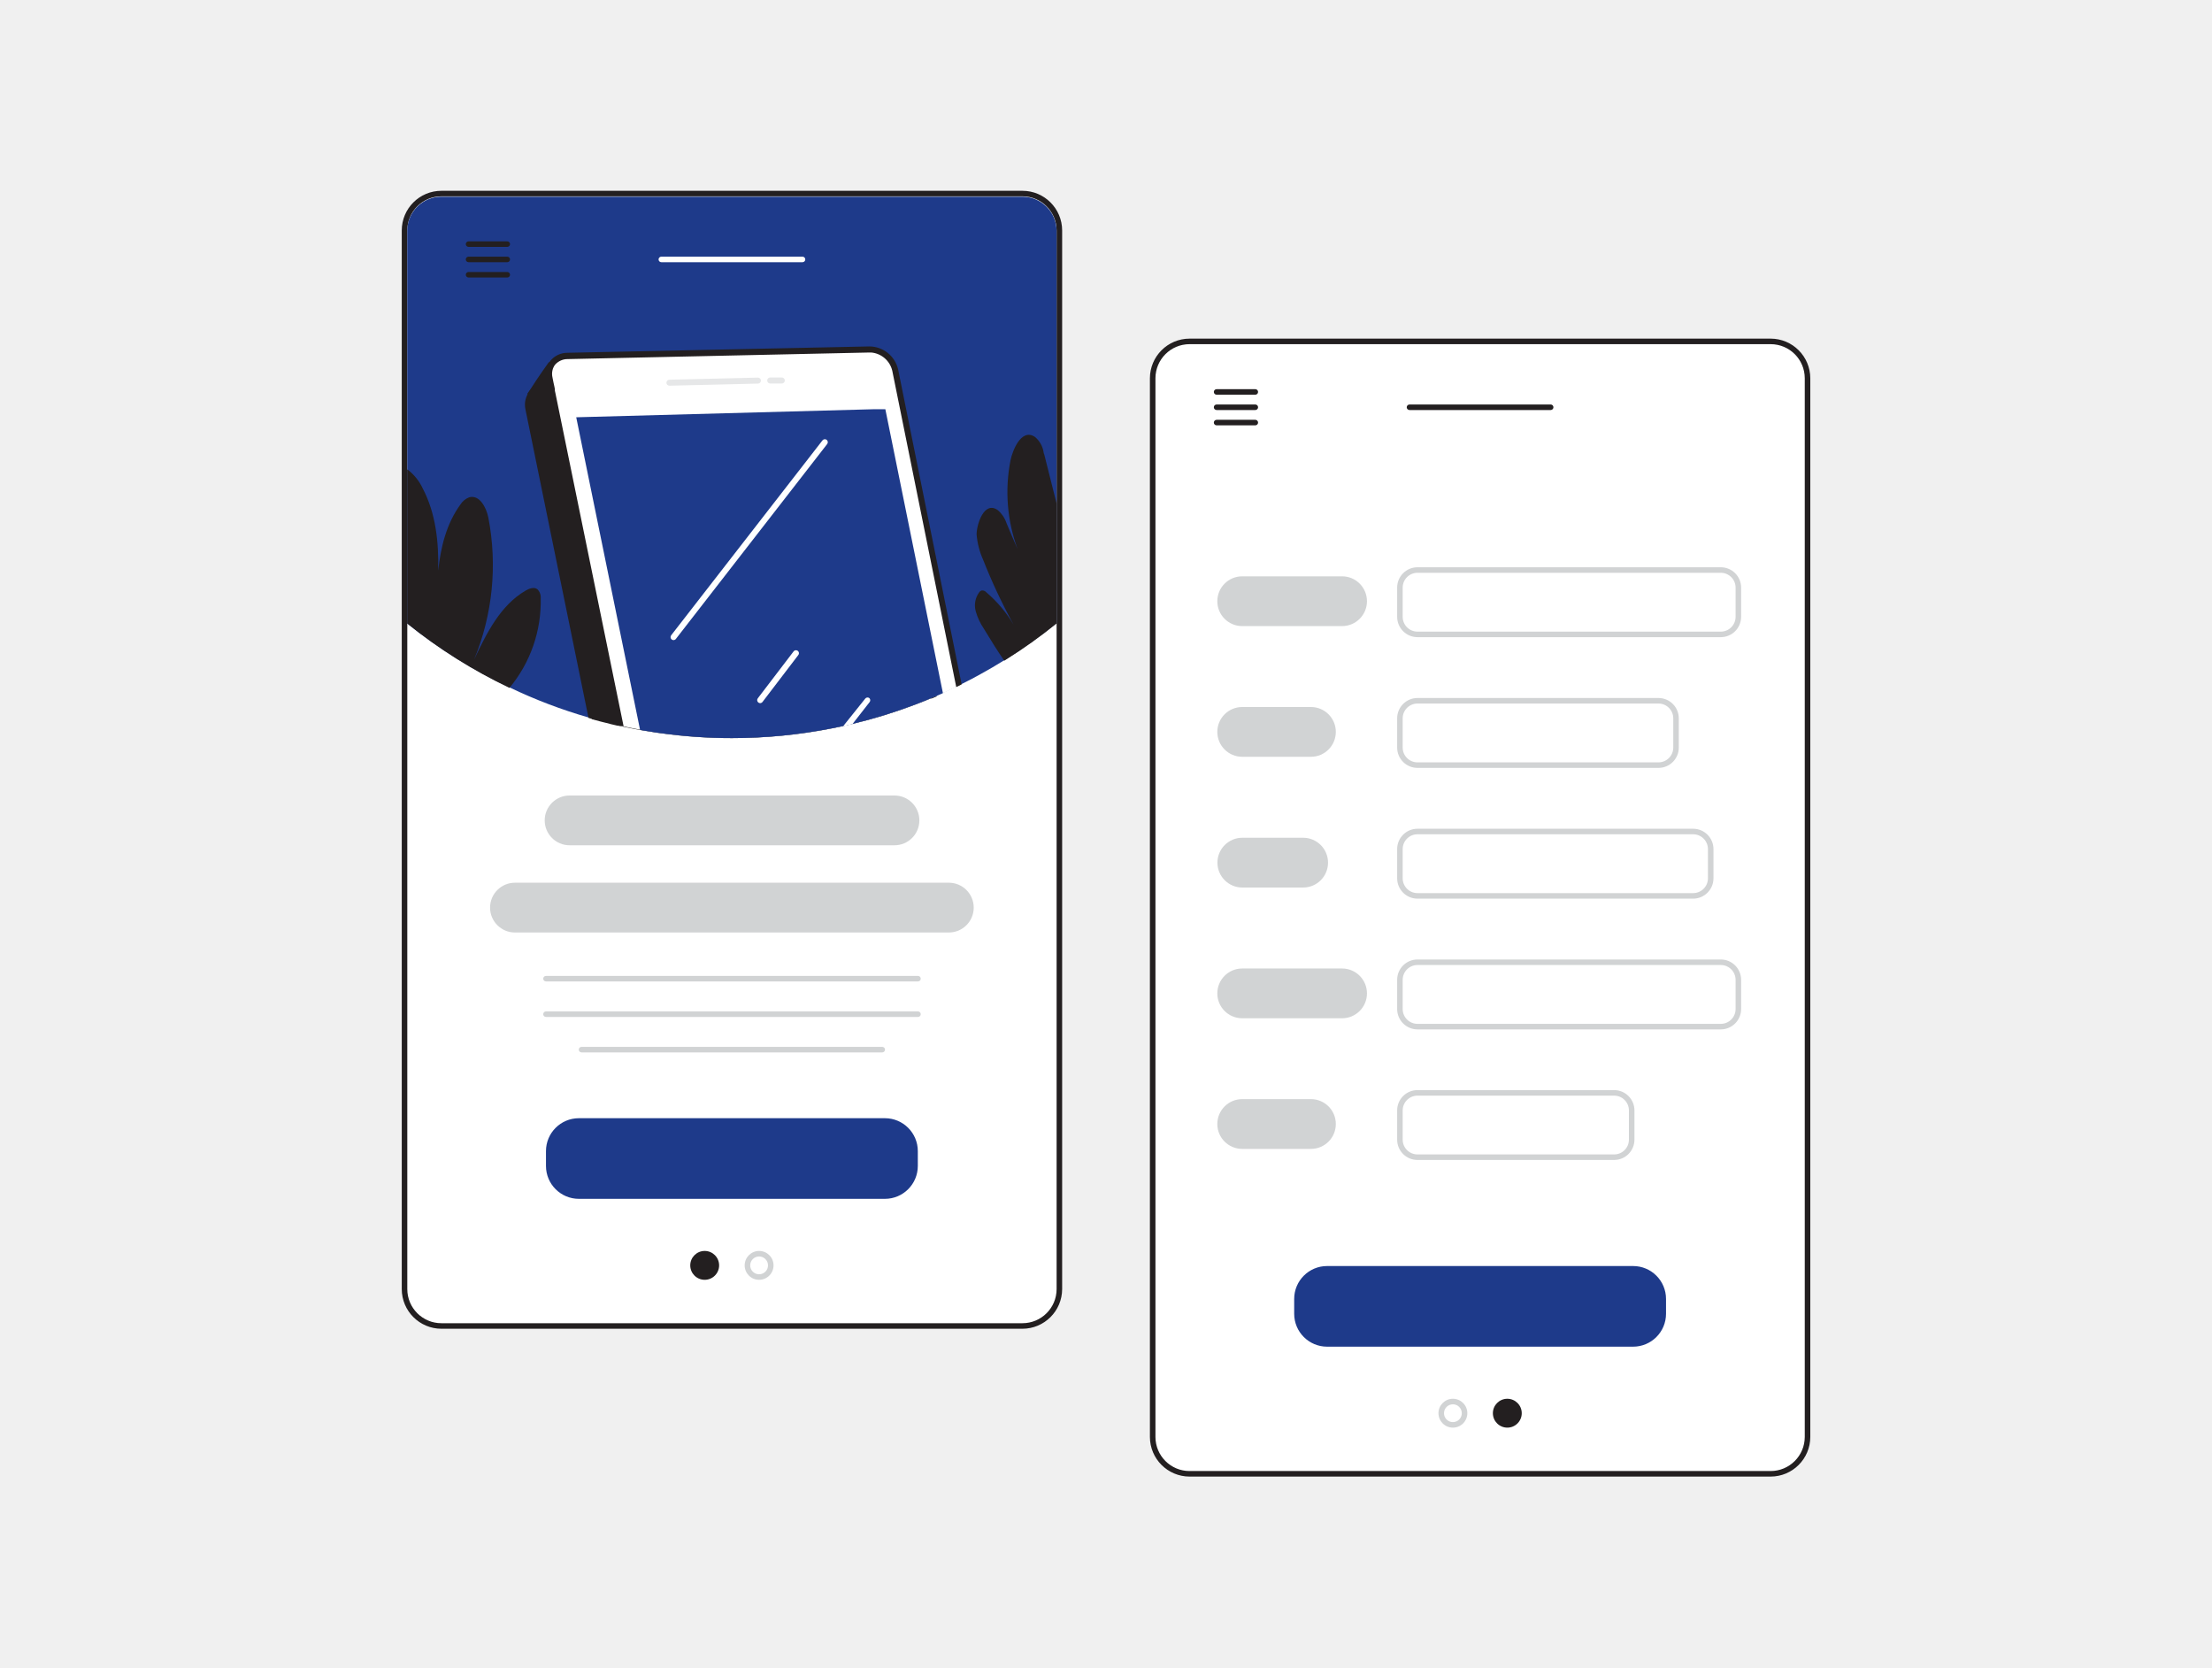
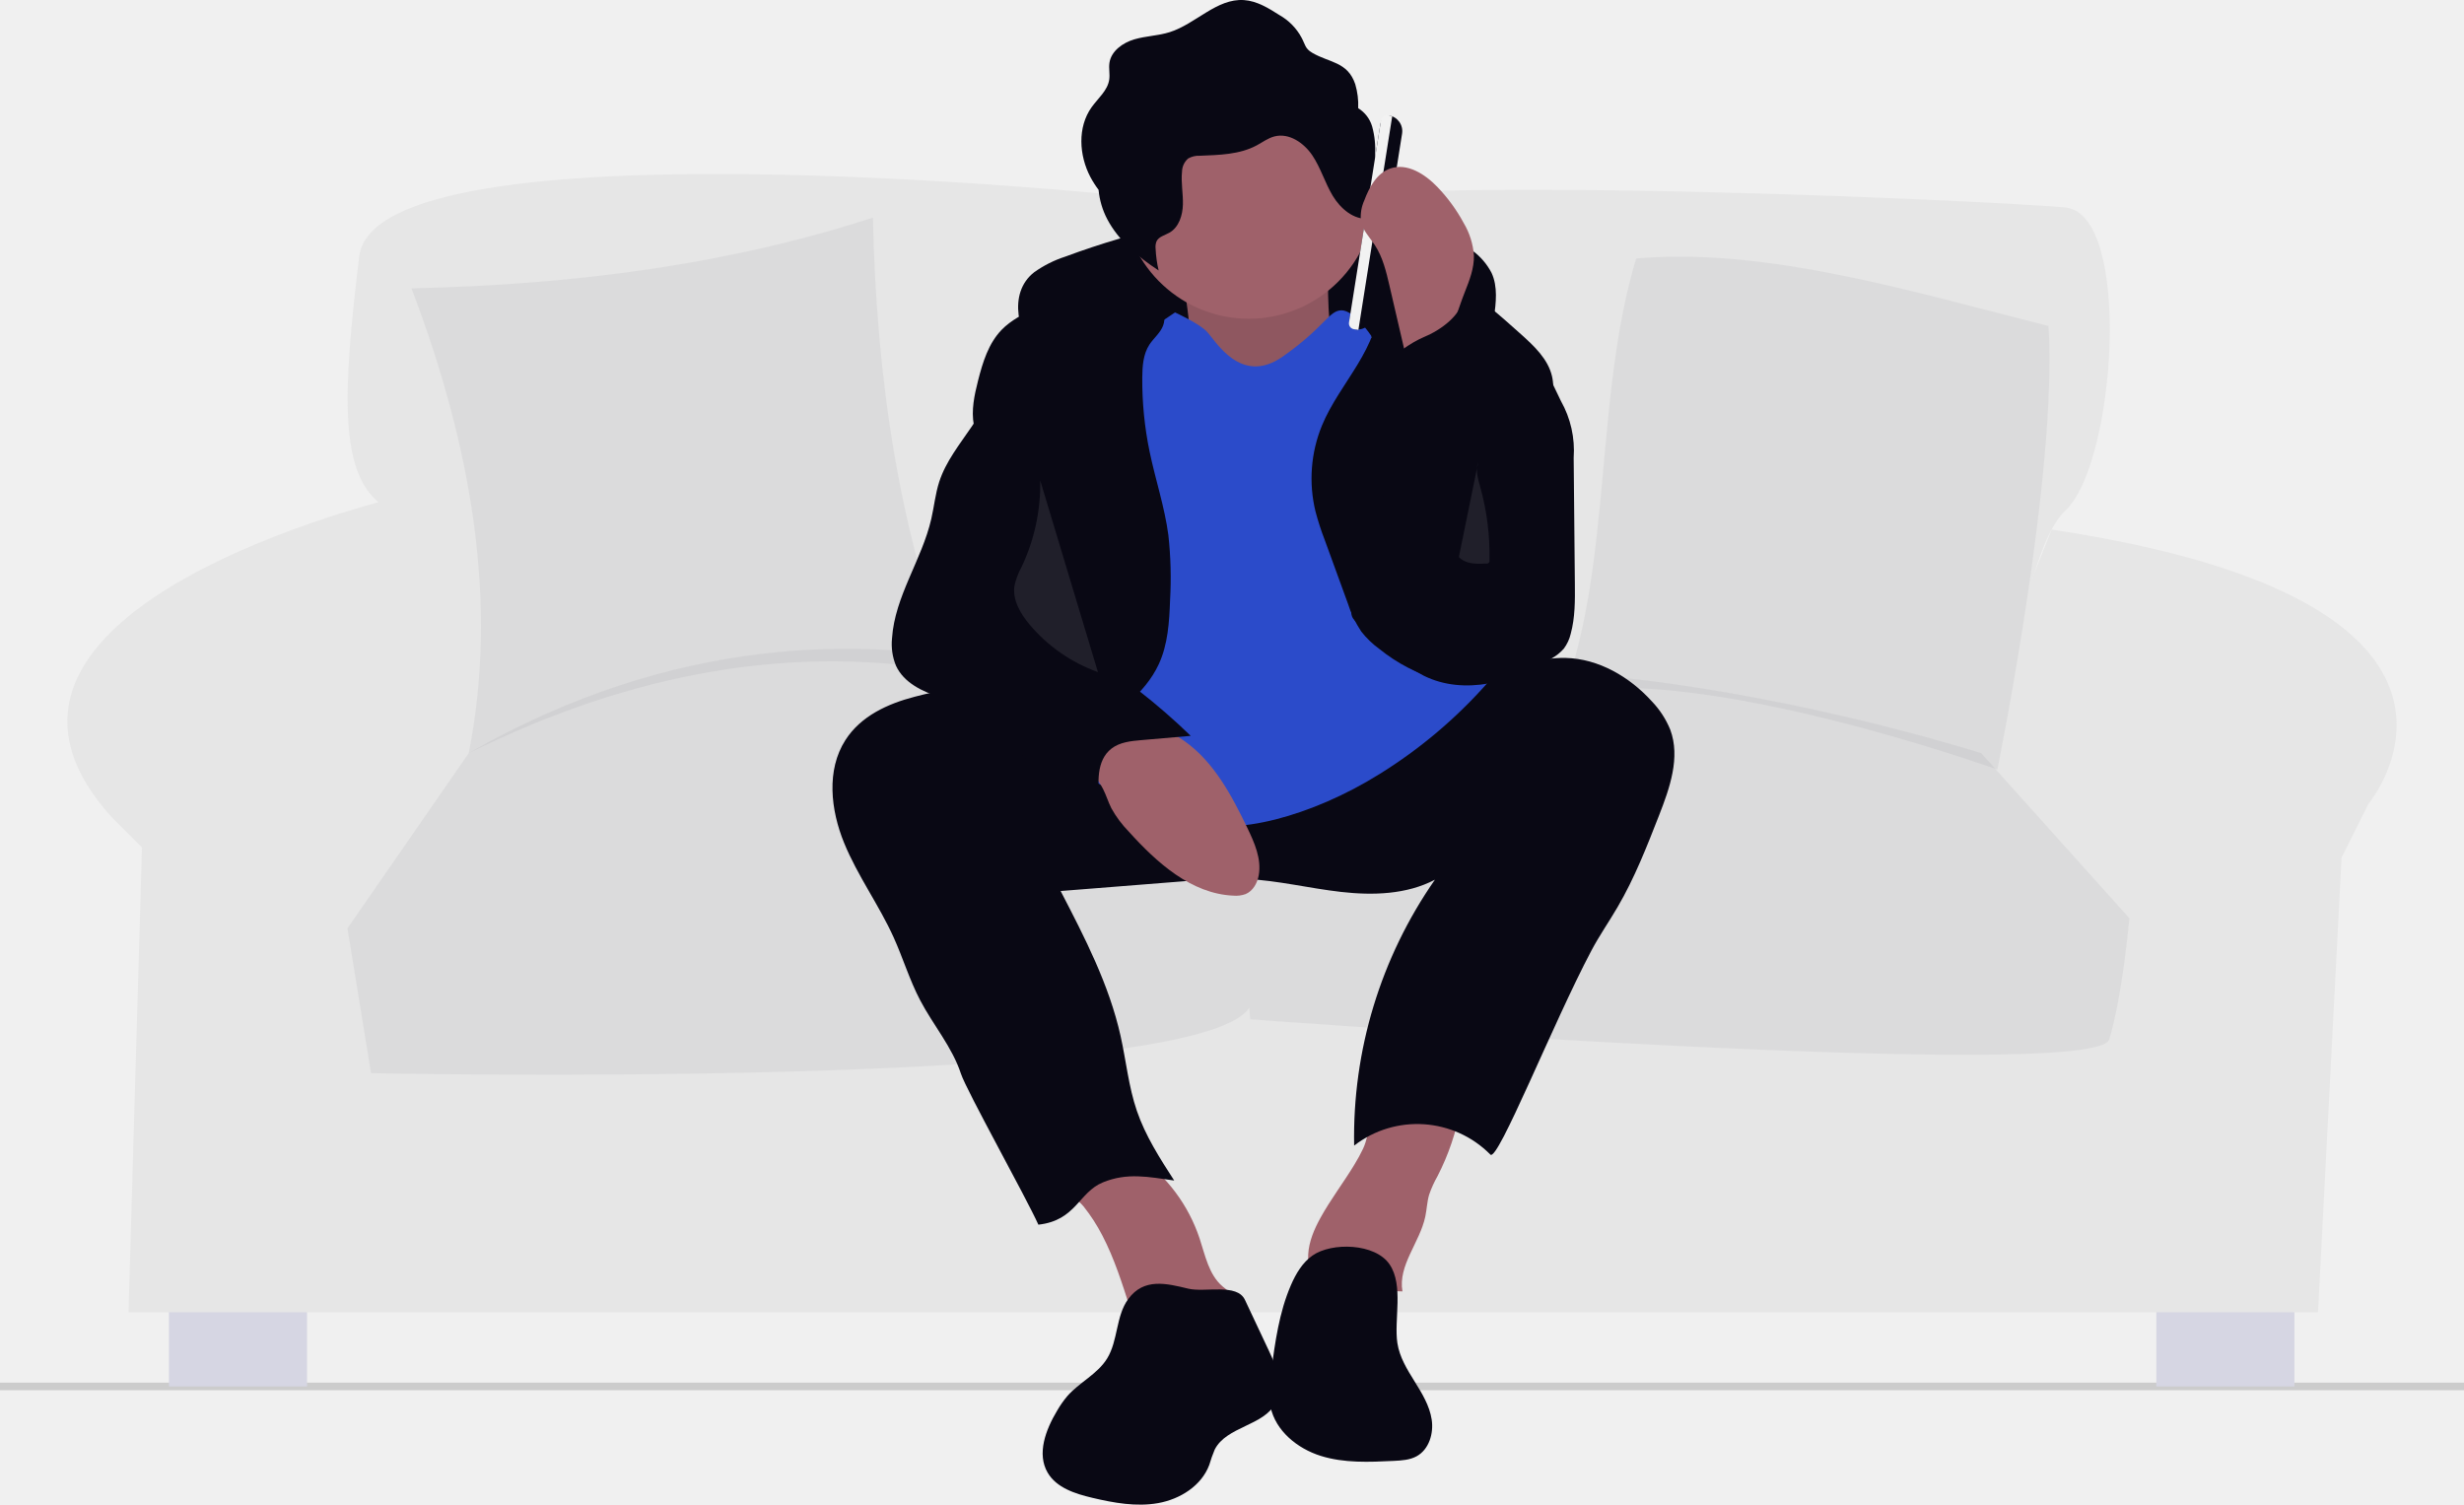
- <svg xmlns="http://www.w3.org/2000/svg" viewBox="0 0 400 300" width="406" height="306" class="illustration styles_illustrationTablet__1DWOa">
-   <g id="_247_landing_page_flatline" data-name="#247_landing_page_flatline">
-     <path d="M191.07,40.93V232.35a6.18,6.18,0,0,1-6.18,6.17H79.82a6.17,6.17,0,0,1-6.17-6.17V40.93a6.17,6.17,0,0,1,6.17-6.17H184.89A6.18,6.18,0,0,1,191.07,40.93Z" fill="#fff" />
-     <path d="M184.89,34.76a6.18,6.18,0,0,1,6.18,6.17V232.35a6.18,6.18,0,0,1-6.18,6.17H79.82a6.17,6.17,0,0,1-6.17-6.17V40.93a6.17,6.17,0,0,1,6.17-6.17H184.89m0-1H79.82a7.17,7.17,0,0,0-7.17,7.17V232.35a7.18,7.18,0,0,0,7.17,7.17H184.89a7.19,7.19,0,0,0,7.18-7.17V40.93a7.18,7.18,0,0,0-7.18-7.17Z" fill="#231f20" />
-     <path d="M191.06,40.92v71a92.07,92.07,0,0,1-9.21,6.57l-.26.16c-1.38.86-2.79,1.69-4.22,2.47-1.13.64-2.28,1.24-3.44,1.81l-.05,0-.45.23h0l-.48.23c-.76.37-1.52.72-2.29,1.07l-.12,0-.33.15-.44.19-.15.07-.17.07-.11.05-.2.08-.2.08c-.09,0-.19.08-.28.12l-.22.09c-.4.18-.79.34-1.19.5l-.94.37-.44.17-.44.17a92.34,92.34,0,0,1-11.26,3.46l-1.68.38-.5.11c-.49.11-1,.21-1.48.3a93.36,93.36,0,0,1-18.13,1.77,92.91,92.91,0,0,1-12.89-.89c-.6-.08-1.2-.16-1.79-.27l-.83-.13-.5-.08-.51-.09h-.08l-1-.19-.56-.11a5.41,5.41,0,0,1-.58-.12l-.83-.17-.49-.11-.08,0c-.15,0-.3-.06-.44-.09l-.15,0a2.22,2.22,0,0,1-.37-.09c-.54-.12-1.08-.25-1.61-.4l-.58-.14-.59-.15-.87-.24-.59-.16-.59-.16a91.56,91.56,0,0,1-14.28-5.43A93,93,0,0,1,73.64,112v-71a6.17,6.17,0,0,1,6.17-6.17H184.88A6.18,6.18,0,0,1,191.06,40.92Z" fill="#1e3a8a" />
-     <path d="M91.73,43.9h-7a.5.5,0,0,1-.5-.5.51.51,0,0,1,.5-.5h7a.5.5,0,0,1,.5.5A.5.5,0,0,1,91.73,43.9Z" fill="#231f20" />
-     <path d="M91.73,46.67h-7a.5.5,0,0,1,0-1h7a.5.5,0,0,1,0,1Z" fill="#231f20" />
-     <path d="M91.73,49.44h-7a.5.5,0,0,1,0-1h7a.5.5,0,1,1,0,1Z" fill="#231f20" />
-     <path d="M161.73,152.1H103a4.5,4.5,0,1,1,0-9h58.75a4.5,4.5,0,0,1,0,9Z" fill="#d1d3d4" />
-     <path d="M171.58,167.87H93.12a4.5,4.5,0,0,1,0-9h78.46a4.5,4.5,0,1,1,0,9Z" fill="#d1d3d4" />
-     <path d="M166,176.72H98.73a.5.5,0,0,1-.5-.5.5.5,0,0,1,.5-.5H166a.5.5,0,0,1,.5.5A.5.5,0,0,1,166,176.72Z" fill="#d1d3d4" />
-     <path d="M166,183.14H98.73a.5.5,0,0,1-.5-.5.5.5,0,0,1,.5-.5H166a.5.5,0,0,1,.5.5A.5.5,0,0,1,166,183.14Z" fill="#d1d3d4" />
-     <path d="M159.54,189.55H105.16a.5.5,0,0,1-.5-.5.5.5,0,0,1,.5-.5h54.38a.5.5,0,0,1,.5.5A.5.5,0,0,1,159.54,189.55Z" fill="#d1d3d4" />
-     <rect x="98.73" y="201.45" width="67.24" height="14.58" rx="5.95" fill="#1e3a8a" />
-     <circle cx="127.43" cy="228.06" r="2.11" fill="#231f20" />
-     <path d="M127.43,230.67a2.61,2.61,0,1,1,2.61-2.61A2.61,2.61,0,0,1,127.43,230.67Zm0-4.22a1.61,1.61,0,1,0,1.61,1.61A1.61,1.61,0,0,0,127.43,226.45Z" fill="#231f20" />
-     <path d="M137.27,230.67a2.61,2.61,0,1,1,2.61-2.61A2.61,2.61,0,0,1,137.27,230.67Zm0-4.22a1.61,1.61,0,1,0,1.61,1.61A1.61,1.61,0,0,0,137.27,226.45Z" fill="#d1d3d4" />
-     <path d="M145.12,46.67H119.59a.5.5,0,0,1,0-1h25.53a.5.5,0,0,1,0,1Z" fill="#fff" />
-     <path d="M95.86,70.74s1.44-2.33,3.73-5.52c0,0,6.33,5.35,6.29,5.07S95.86,70.74,95.86,70.74Z" fill="#231f20" />
-     <path d="M106,69.77c-.08,0-.23-.16-.43-.29s-.41-.33-.68-.53l-.63-.53c-1.1-.9-2.55-2.08-3.93-3.26l-.4-.33,0,0a.5.5,0,0,0-.41-.11.25.25,0,0,0-.16,0,.54.54,0,0,0-.21.16c-1.68,2.35-2.92,4.25-3.44,5.08l0,0a0,0,0,0,1,0,0,1.64,1.64,0,0,0-.17.26s-.07.1-.12.16a1.17,1.17,0,0,0,0,.11.62.62,0,0,0,.07.44.57.57,0,0,0,.42.26h.08l.3,0L99.49,71l.54,0a5,5,0,0,1,.54,0c2.57-.16,4.67-.26,5.11-.2a.41.41,0,0,0,.46,0,.53.53,0,0,0,.27-.56C106.39,70,106.37,69.87,106,69.77Zm-6.22.14-.55,0-2.09.16h-.28c.14-.21.29-.46.48-.73s.31-.47.49-.74l.89-1.32.52-.74c.14-.19.28-.38.41-.58l.2.15,2.73,2.31.63.5.65.54.24.19c-.87,0-2.09.08-3.79.19Z" fill="#231f20" />
-     <path d="M168.91,125.28c-.09,0-.19.08-.28.12l-.22.09c-.4.18-.79.34-1.19.5l-.94.37-.44.17-.44.17a92.34,92.34,0,0,1-11.26,3.46l-1.68.38-.5.11c-.49.11-1,.21-1.48.3a93.36,93.36,0,0,1-18.13,1.77,92.91,92.91,0,0,1-12.89-.89c-.6-.08-1.2-.16-1.79-.27l-.83-.13-.5-.08-.51-.09h-.08l-1-.19-.56-.11a5.41,5.41,0,0,1-.58-.12l-.83-.17-.49-.11-.08,0c-.15,0-.3-.06-.44-.09l-.15,0a2.22,2.22,0,0,1-.37-.09c-.54-.12-1.08-.25-1.61-.4l-.58-.14-.59-.15-.87-.24-.59-.16L95.53,73.09a3.54,3.54,0,0,1,.11-1.87,5,5,0,0,1,.21-.48h0a.21.21,0,0,1,0-.06L96,70.5h0a3.17,3.17,0,0,1,1.37-1.1,3.68,3.68,0,0,1,1.47-.32h1.34l3.06-.08h1.68l15.64-.34h0l17-.35h0l1.2,0,3.12-.06h0l11.54-.25a4.82,4.82,0,0,1,4.62,3.74l.33,1.59Z" fill="#231f20" />
-     <path d="M158.94,73.23l-.35-1.68a5.35,5.35,0,0,0-5.17-4.16l-11.66.24-2.89.08h0l-1.42,0h0l-16.68.34h0l-16.44.34-.82,0h0l-.84,0-2.55,0H98.82a4.35,4.35,0,0,0-1,.11A3.85,3.85,0,0,0,97,69a3.65,3.65,0,0,0-1.29,1l0,0a0,0,0,0,1,0,0,1.64,1.64,0,0,0-.17.26s-.07.1-.12.16a1.17,1.17,0,0,0,0,.11A3.91,3.91,0,0,0,95,73.2l11.42,55.87.59.16.59.16L96.05,73a3,3,0,0,1,.15-1.73,2.49,2.49,0,0,1,.33-.57,0,0,0,0,0,0,0l0,0a2.1,2.1,0,0,1,.61-.54,3,3,0,0,1,1.67-.5h.36l.54,0h.55l3.6-.08.86,0h.85l47.85-1a1.41,1.41,0,0,1,.29,0,4.27,4.27,0,0,1,3.8,3.3l.3,1.49,10.57,52.23.22-.09c.09,0,.19-.07.28-.12l.2-.08.2-.08.11-.05Z" fill="#231f20" />
-     <path d="M173.43,123.23h0l-.48.23c-.76.37-1.52.72-2.29,1.07l-.12,0-.33.15-.44.19-.15.07-.17.07-.11.05-.2.08-.2.08c-.09,0-.19.08-.28.12l-.22.09c-.4.18-.79.34-1.19.5l-.94.37-.44.17-.44.17a92.34,92.34,0,0,1-11.26,3.46l-1.68.38-.5.11c-.49.11-1,.21-1.48.3a93.36,93.36,0,0,1-18.13,1.77,92.91,92.91,0,0,1-12.89-.89c-.6-.08-1.2-.16-1.79-.27l-.83-.13-.5-.08-.51-.09h-.08l-1-.19-.56-.11a5.41,5.41,0,0,1-.58-.12l-.83-.17-.49-.11-.08,0L100,71l-.11-.54h0l-.11-.55-.07-.31-.11-.54-.11-.54-.18-.91a3,3,0,0,1-.07-1,3.5,3.5,0,0,1,.37-1.3,0,0,0,0,1,0,0,2.39,2.39,0,0,1,.31-.45,3.44,3.44,0,0,1,2.68-1.25l54.6-1.14a4.8,4.8,0,0,1,4.63,3.73Z" fill="#fff" />
-     <path d="M162.41,66.06a5.37,5.37,0,0,0-5.18-4.16l-54.6,1.15a4,4,0,0,0-3.11,1.45c-.06.08-.11.16-.16.24a3.71,3.71,0,0,0-.61,2.59,1.85,1.85,0,0,0,.06.39l.17.81.1.53.12.56.06.33.11.54h0l.12.54,12.12,59.37.15,0c.14,0,.29.07.44.09l.08,0,.49.11L100.57,71l-.11-.55-.12-.54,0-.3-.11-.54-.12-.54-.2-1a2.88,2.88,0,0,1,0-1.34,2.25,2.25,0,0,1,.19-.53,1.93,1.93,0,0,1,.29-.47,3,3,0,0,1,2.3-1L157.26,63c.09,0,.18,0,.28,0a4.3,4.3,0,0,1,3.81,3.29l11.57,57.2.48-.23h0l.45-.23.05,0Z" fill="#231f20" />
-     <path d="M170.51,124.59l-.33.15-.44.19-.15.07-.17.07-.11.05-.2.08-.2.08c-.09,0-.19.08-.28.12l-.22.09c-.4.18-.79.34-1.19.5l-.94.37-.44.17-.44.17a92.34,92.34,0,0,1-11.26,3.46l-1.68.38-.5.11c-.49.11-1,.21-1.48.3a93.36,93.36,0,0,1-18.13,1.77,92.91,92.91,0,0,1-12.89-.89c-.6-.08-1.2-.16-1.79-.27l-.83-.13-.5-.08-.51-.09h-.08L104.2,74.71l53.64-1.45h.55l.55,0,1.16,0Z" fill="#1e3a8a" />
-     <path d="M121.05,69a.54.54,0,0,1,0-1.08l16-.38a.54.54,0,0,1,.55.53.54.54,0,0,1-.53.55l-16,.38Z" fill="#e6e7e8" />
-     <path d="M139.24,68.6a.55.55,0,0,1-.51-.53.54.54,0,0,1,.53-.55l2.11,0a.54.54,0,0,1,.55.52.54.54,0,0,1-.52.56l-2.12,0Z" fill="#e6e7e8" />
-     <path d="M121.76,115a.58.58,0,0,1-.3-.11.55.55,0,0,1-.09-.76l27.36-35.24a.54.54,0,0,1,.76-.1.55.55,0,0,1,.09.76l-27.36,35.24A.54.54,0,0,1,121.76,115Z" fill="#fff" />
-     <path d="M157.26,126.2l-3.12,4-1.68.38,4-5a.53.53,0,0,1,.75-.09A.54.54,0,0,1,157.26,126.2Z" fill="#fff" />
-     <path d="M137.43,126.4a.61.61,0,0,1-.29-.11.54.54,0,0,1-.11-.76l6.45-8.45a.54.54,0,1,1,.85.66l-6.44,8.44A.54.54,0,0,1,137.43,126.4Z" fill="#fff" />
-     <path d="M92.13,123.64A93,93,0,0,1,73.64,112V84.12a9.11,9.11,0,0,1,2.78,3.41c2.39,4.55,2.93,9.71,2.82,14.91.46-4.31,1.5-8.48,4-11.93a3.26,3.26,0,0,1,1.61-1.33c1.83-.52,3.09,1.81,3.46,3.68a44.93,44.93,0,0,1-2.58,25.67c2.25-4.77,4.76-9.83,9.32-12.48.65-.38,1.51-.7,2.12-.25a2.06,2.06,0,0,1,.61,1.62A24.49,24.49,0,0,1,92.13,123.64Z" fill="#231f20" />
-     <path d="M191.06,90.29V112a92.07,92.07,0,0,1-9.21,6.57l-.26.16c-1.28-1.89-2.5-3.83-3.67-5.78a10.79,10.79,0,0,1-1.49-3.21,4,4,0,0,1,.63-3.37.82.82,0,0,1,.51-.35,1,1,0,0,1,.79.34,23.17,23.17,0,0,1,4.94,5.87,101.89,101.89,0,0,1-5.53-11.78,13.82,13.82,0,0,1-1.17-4.57c0-1.76,1.35-6.15,3.84-4.37A5.24,5.24,0,0,1,182,93.83c.65,1.56,1.3,3.13,2,4.68a29.74,29.74,0,0,1-1.27-16c.32-1.63,1.89-5.87,4.39-4.27A4.44,4.44,0,0,1,188.71,81c0,.17.09.33.14.49C189.59,84.42,190.32,87.36,191.06,90.29Z" fill="#231f20" />
-     <rect x="208.94" y="61.49" width="117.42" height="203.76" rx="6.17" fill="#fff" />
-     <path d="M320.19,61.49a6.17,6.17,0,0,1,6.17,6.17V259.08a6.18,6.18,0,0,1-6.17,6.17H215.11a6.17,6.17,0,0,1-6.17-6.17V67.66a6.17,6.17,0,0,1,6.17-6.17H320.19m0-1H215.11a7.18,7.18,0,0,0-7.17,7.17V259.08a7.18,7.18,0,0,0,7.17,7.17H320.19a7.18,7.18,0,0,0,7.17-7.17V67.66a7.18,7.18,0,0,0-7.17-7.17Z" fill="#231f20" />
-     <path d="M227,70.63h-7a.5.5,0,0,1-.5-.5.5.5,0,0,1,.5-.5h7a.5.5,0,0,1,.5.5A.5.5,0,0,1,227,70.63Z" fill="#231f20" />
-     <path d="M227,73.4h-7a.5.5,0,0,1-.5-.5.5.5,0,0,1,.5-.5h7a.5.5,0,0,1,.5.5A.5.5,0,0,1,227,73.4Z" fill="#231f20" />
-     <path d="M227,76.17h-7a.5.5,0,0,1,0-1h7a.5.5,0,0,1,0,1Z" fill="#231f20" />
-     <rect x="234.03" y="228.18" width="67.24" height="14.58" rx="5.95" fill="#1e3a8a" />
-     <path d="M242.69,112.47H224.63a4.5,4.5,0,0,1,0-9h18.06a4.5,4.5,0,0,1,0,9Z" fill="#d1d3d4" />
-     <path d="M311.17,114.47H256.33a3.68,3.68,0,0,1-3.68-3.67v-5.29a3.68,3.68,0,0,1,3.68-3.68h54.84a3.68,3.68,0,0,1,3.68,3.68v5.29A3.68,3.68,0,0,1,311.17,114.47Zm-54.84-11.64a2.68,2.68,0,0,0-2.68,2.68v5.29a2.68,2.68,0,0,0,2.68,2.67h54.84a2.68,2.68,0,0,0,2.68-2.67v-5.29a2.68,2.68,0,0,0-2.68-2.68Z" fill="#d1d3d4" />
-     <path d="M237.06,136.1H224.63a4.5,4.5,0,0,1,0-9h12.43a4.5,4.5,0,0,1,0,9Z" fill="#d1d3d4" />
-     <path d="M299.91,138.11H256.33a3.68,3.68,0,0,1-3.68-3.67v-5.29a3.68,3.68,0,0,1,3.68-3.68h43.58a3.68,3.68,0,0,1,3.67,3.68v5.29A3.68,3.68,0,0,1,299.91,138.11Zm-43.58-11.64a2.68,2.68,0,0,0-2.68,2.68v5.29a2.68,2.68,0,0,0,2.68,2.67h43.58a2.68,2.68,0,0,0,2.67-2.67v-5.29a2.68,2.68,0,0,0-2.67-2.68Z" fill="#d1d3d4" />
-     <path d="M235.65,159.74h-11a4.5,4.5,0,0,1,0-9h11a4.5,4.5,0,0,1,0,9Z" fill="#d1d3d4" />
-     <path d="M306.17,161.75H256.33a3.68,3.68,0,0,1-3.68-3.68v-5.29a3.68,3.68,0,0,1,3.68-3.67h49.84a3.68,3.68,0,0,1,3.68,3.67v5.29A3.68,3.68,0,0,1,306.17,161.75Zm-49.84-11.64a2.68,2.68,0,0,0-2.68,2.67v5.29a2.68,2.68,0,0,0,2.68,2.68h49.84a2.68,2.68,0,0,0,2.68-2.68v-5.29a2.68,2.68,0,0,0-2.68-2.67Z" fill="#d1d3d4" />
-     <path d="M242.69,183.38H224.63a4.5,4.5,0,0,1,0-9h18.06a4.5,4.5,0,0,1,0,9Z" fill="#d1d3d4" />
-     <path d="M311.17,185.39H256.33a3.68,3.68,0,0,1-3.68-3.68v-5.29a3.68,3.68,0,0,1,3.68-3.67h54.84a3.68,3.68,0,0,1,3.68,3.67v5.29A3.68,3.68,0,0,1,311.17,185.39Zm-54.84-11.64a2.68,2.68,0,0,0-2.68,2.67v5.29a2.68,2.68,0,0,0,2.68,2.68h54.84a2.68,2.68,0,0,0,2.68-2.68v-5.29a2.68,2.68,0,0,0-2.68-2.67Z" fill="#d1d3d4" />
-     <path d="M237.06,207H224.63a4.5,4.5,0,0,1,0-9h12.43a4.5,4.5,0,0,1,0,9Z" fill="#d1d3d4" />
-     <path d="M291.89,209H256.33a3.67,3.67,0,0,1-3.68-3.67v-5.29a3.67,3.67,0,0,1,3.68-3.67h35.56a3.67,3.67,0,0,1,3.67,3.67v5.29A3.67,3.67,0,0,1,291.89,209Zm-35.56-11.63a2.68,2.68,0,0,0-2.68,2.67v5.29a2.68,2.68,0,0,0,2.68,2.67h35.56a2.67,2.67,0,0,0,2.67-2.67v-5.29a2.67,2.67,0,0,0-2.67-2.67Z" fill="#d1d3d4" />
-     <circle cx="272.57" cy="254.79" r="2.11" fill="#231f20" />
-     <path d="M272.57,257.4a2.61,2.61,0,1,1,2.61-2.61A2.61,2.61,0,0,1,272.57,257.4Zm0-4.22a1.61,1.61,0,1,0,1.61,1.61A1.61,1.61,0,0,0,272.57,253.18Z" fill="#231f20" />
-     <path d="M262.73,257.4a2.61,2.61,0,1,1,2.61-2.61A2.61,2.61,0,0,1,262.73,257.4Zm0-4.22a1.61,1.61,0,1,0,1.61,1.61A1.61,1.61,0,0,0,262.73,253.18Z" fill="#d1d3d4" />
-     <path d="M280.41,73.4H254.88a.5.5,0,0,1-.5-.5.51.51,0,0,1,.5-.5h25.53a.5.5,0,0,1,.5.5A.5.5,0,0,1,280.41,73.4Z" fill="#231f20" />
+ <svg xmlns="http://www.w3.org/2000/svg" width="879.846" height="537.282" viewBox="0 0 879.846 537.282" role="img" artist="Katerina Limpitsouni" source="https://undraw.co/">
+   <g id="Group_131" data-name="Group 131" transform="translate(-594 -317.001)">
+     <rect id="Rectangle_472" data-name="Rectangle 472" width="879.846" height="2.695" transform="translate(594 810.724)" fill="#ccc" />
+     <rect id="Rectangle_473" data-name="Rectangle 473" width="49.315" height="37.287" transform="translate(654.32 774.784)" fill="#d6d6e3" />
+     <rect id="Rectangle_474" data-name="Rectangle 474" width="49.315" height="37.287" transform="translate(1363.98 774.784)" fill="#d6d6e3" />
+     <path id="Path_2036-3953" data-name="Path 2036" d="M684.478,369.13s-12.028-12.028-39.693-9.623c0,0-267.025-27.665-273.039,21.651s-7.217,78.183,8.42,89.008c0,0,51.12,46.308,24.658,87.2L390.39,581.426l566.525-4.811s6.014-87.805,24.056-104.645,24.056-105.848,0-108.253S677.862,348.08,684.478,369.13Z" transform="translate(350.532 27.37)" fill="#e6e6e6" />
+     <path id="Path_2037-3954" data-name="Path 2037" d="M402.454,447.711S232.857,487.4,300.214,561.978L311.04,572.8l-4.811,165.988h781.829l8.42-162.38,9.623-19.245s59.923-71.868-113.173-97.879l-31.164,78.634L434.93,534.314S431.321,445.305,402.454,447.711Z" transform="translate(333.657 46.818)" fill="#e6e6e6" />
+     <path id="Path_2038-3955" data-name="Path 2038" d="M675.34,529.438s-117.748-83.6-264.491.6l-43.3,62.546,8.42,51.721s304.312,4.811,307.92-27.665S675.34,529.438,675.34,529.438Z" transform="translate(350.521 55.903)" fill="#e6e6e6" />
+     <path id="Path_2039-3956" data-name="Path 2039" d="M897.851,528.661s-206.586-66.155-268.68,0l7.669,95.022s301.906,22.853,306.718,7.217,7.217-43.3,7.217-43.3Z" transform="translate(403.582 57.282)" fill="#e6e6e6" />
+     <path id="Path_2040-3957" data-name="Path 2040" d="M950.912,529.987s-206.586-66.155-268.68,0l.171,2.119c-.2-.983-.32-1.518-.32-1.518s-124.491-84.8-271.235-.6l-43.3,62.546,8.42,51.721s294.67,6.268,313.6-23.364l.332,4.119s301.906,22.853,306.717,7.217,7.217-43.3,7.217-43.3Z" transform="translate(350.521 55.956)" fill="#090814" opacity="0.049" />
+     <path id="Path_2041-3958" data-name="Path 2041" d="M386.548,389.962c58.46-1.243,113.881-8.663,164.785-25.259,1.238,58.554,9.657,113.316,28.868,162.38C523.29,516.741,465.53,526.975,407,555.95,417.508,503.019,408.419,447.375,386.548,389.962Z" transform="translate(354.375 29.992)" fill="#090814" opacity="0.049" />
+     <path id="Path_2042-3959" data-name="Path 2042" d="M895.6,396.89c-47.894-12.038-100.59-28.225-147.252-24.1-14.8,49.086-8.63,108.126-25.8,154.943,50.855-9.868,154.776,27.545,154.776,27.545S898.919,449.79,895.6,396.89Z" transform="translate(429.889 36.518)" fill="#090814" opacity="0.049" />
+     <path id="Path_2043-3960" data-name="Path 2043" d="M572.387,384.834a40.7,40.7,0,0,1,11.142-5.588,284.112,284.112,0,0,1,78.506-17.089c23.343-1.655,48.644.311,66.876,14.982a23,23,0,0,1,6.784,7.9c2.294,4.95,1.6,10.7.856,16.108a18.2,18.2,0,0,1-1.562,6.064c-2.453,4.671-8.494,6.308-13.741,5.748s-10.17-2.78-15.345-3.809a68.588,68.588,0,0,0-9.692-.987l-32.458-1.757c-20.183-1.093-40.632-2.167-60.43,1.906a60.193,60.193,0,0,0-17.46,6.017c-4.522,2.539-7.567,6.182-11.763,1.492C566.729,407.585,562.649,392.443,572.387,384.834Z" transform="translate(390.902 29.376)" fill="#090814" />
+     <path id="Path_2045-3961" data-name="Path 2045" d="M615.112,383.255s6.022,28.6,1.505,36.13S642.21,437.45,642.21,437.45l28.6-12.043s-7.527-46.667,0-55.7Z" transform="translate(400.731 31.007)" fill="#9f616a" />
+     <path id="Path_2046-3962" data-name="Path 2046" d="M615.112,383.255s6.022,28.6,1.505,36.13S642.21,437.45,642.21,437.45l28.6-12.043s-7.527-46.667,0-55.7Z" transform="translate(400.731 31.007)" opacity="0.1" />
+     <path id="Path_2047-3963" data-name="Path 2047" d="M594.374,672.07c4.307,8.258,7.1,17.2,9.948,26.07a2.121,2.121,0,0,0,2.635,1.753l26.777-.03c3.3,0,7.738-1.065,7.7-4.37-.024-2.322-2.4-3.769-4.164-5.276-4.9-4.182-6.178-11.079-8.208-17.194A58.333,58.333,0,0,0,607.36,643.87a12.7,12.7,0,0,0-4.64-2.294,12.937,12.937,0,0,0-5.087.276c-4.7.948-22.253,4.193-18.938,11.03,1.428,2.944,6.719,6.008,8.937,8.758a62.892,62.892,0,0,1,6.741,10.429Z" transform="translate(393.261 86.119)" fill="#9f616a" />
+     <path id="Path_2048-3964" data-name="Path 2048" d="M672.385,643.661a60.842,60.842,0,0,1-3.148,5.787c-3.879,6.4-8.457,12.366-12.07,18.919-2.253,4.087-4.15,8.5-4.4,13.165s1.392,9.621,5.11,12.442c3.887,2.95,9.216,3.086,14.047,2.4s9.634-2.072,14.5-1.707c-1.641-9.284,6.189-17.454,8.147-26.676.55-2.59.632-5.276,1.369-7.819a38.3,38.3,0,0,1,3.031-6.7,86.646,86.646,0,0,0,8.177-24.118c.184-1.018-23.8-1.185-26.052-.7C674.076,630.17,675.1,637.839,672.385,643.661Z" transform="translate(408.363 83.471)" fill="#9f616a" />
+     <path id="Path_2049-3965" data-name="Path 2049" d="M516.146,524.779c-6.848,10.716-5.27,24.917-.46,36.689s12.464,22.179,17.7,33.767c3.34,7.387,5.682,15.22,9.443,22.4,4.657,8.894,11.457,16.733,14.582,26.273,1.992,6.081,23.211,44.031,27.65,53.895,13.477-1.492,14.338-11.529,23.037-15.1s16.285-1.96,25.462-.664c-5.119-7.93-10.288-15.961-13.339-24.894-2.951-8.639-3.822-17.83-5.81-26.739-4.077-18.271-12.785-35.124-21.407-51.741l44.314-3.515a172.783,172.783,0,0,1,21.772-.807c11.438.539,22.643,3.343,34.02,4.639s23.413.957,33.552-4.365a160.783,160.783,0,0,0-28.848,94.954,36.763,36.763,0,0,1,48.654,3.207c2.687,2.659,22.3-46.844,36.06-72.832,2.83-5.344,6.3-10.322,9.352-15.541,6.04-10.322,10.421-21.514,14.776-32.652,3.849-9.845,7.727-20.8,4.035-30.706a32.061,32.061,0,0,0-6.579-10.117c-7.94-8.753-18.991-15.229-30.806-15.5-18.137-.414-33.12,13.03-49.03,21.748-18.74,10.268-40.6,14.35-61.918,12.841-21.854-1.547-42.726-8.7-63.547-15a302.36,302.36,0,0,0-31.714-8.181c-8.929-1.675-17.432.18-26.231,2.464C531.288,511.793,521.659,516.151,516.146,524.779Z" transform="translate(379.723 56.505)" fill="#090814" />
+     <path id="Path_2050-3966" data-name="Path 2050" d="M687.914,364.806a45.2,45.2,0,0,1-45.162,45.162,44.078,44.078,0,0,1-8.024-.723,45.16,45.16,0,1,1,53.186-44.439Z" transform="translate(397.177 20.853)" fill="#9f616a" />
+     <path id="Path_2051-3967" data-name="Path 2051" d="M621.485,392.988s8.28,3.763,11.29,6.774,12.043,19.57,27.1,9.032,16.559-16.559,21.076-16.559,10.538,9.032,10.538,9.032l41.4,124.2A173.384,173.384,0,0,1,694.5,557.829c-24.086,15.054-52.689,22.581-66.237,16.559s-39.14-10.538-43.656-22.581-12.043-48.173-12.043-48.173l21.076-91.829Z" transform="translate(392.1 35.576)" fill="#2b4bca" />
+     <path id="Path_2052-3968" data-name="Path 2052" d="M619.6,520.187c3.282-7.089,3.759-15.113,4.037-22.92a138.944,138.944,0,0,0-.613-23.187c-1.334-10.07-4.613-19.771-6.684-29.716a125.615,125.615,0,0,1-2.633-26.521c.03-4.065.325-8.344,2.54-11.753,1.545-2.378,3.963-4.22,4.928-6.886,1.893-5.228-2.785-10.7-7.912-12.856-6.1-2.561-13.07-2.389-19.487-.782s-12.4,4.564-18.331,7.5c-4.283,2.12-8.656,4.306-11.977,7.742-4.673,4.836-6.728,11.57-8.387,18.087-1.328,5.216-2.508,10.655-1.5,15.941,1.641,8.585,8.639,15.041,12.37,22.945,4.332,9.178,4.04,19.874,2.317,29.875s-4.782,19.781-5.725,29.886.5,20.968,6.836,28.9c2.58,3.232,9.579,10.893,14.3,10.027,3.71-.681,9.09-8.849,12.079-11.438C604.394,537.55,614.64,530.9,619.6,520.187Z" transform="translate(388.174 33.984)" fill="#090814" />
+     <path id="Path_2053-3969" data-name="Path 2053" d="M678.077,391.43c.132,8.4-3.569,16.377-7.922,23.558s-9.465,13.973-12.673,21.733a49.812,49.812,0,0,0-2.325,30.645,98.866,98.866,0,0,0,3.321,10.254l8.248,22.624a39.272,39.272,0,0,0,4.783,10.042,32.427,32.427,0,0,0,6.5,6.253A60.667,60.667,0,0,0,699.218,527.6c7.761,2.051,16.252,1.922,23.584-1.345a341.262,341.262,0,0,1,14.649-90.447c1.649-5.419,3.451-11.123,2.179-16.643-1.425-6.182-6.391-10.824-11.111-15.063-14.436-12.964-30.312-26.581-49.635-28.329C667.7,374.765,677.981,385.36,678.077,391.43Z" transform="translate(408.568 32.224)" fill="#090814" />
+     <path id="Path_2054-3970" data-name="Path 2054" d="M594.689,538.388c1.145,2.241,1.858,4.682,2.99,6.93a38.719,38.719,0,0,0,6.143,8.26c10.065,11.161,22.369,22.279,37.383,22.953a10.252,10.252,0,0,0,4.406-.554c2.627-1.092,4.178-3.906,4.689-6.7,1.065-5.83-1.509-11.647-4.086-16.984-5.584-11.567-11.868-23.427-22.324-30.887-10.307-7.354-24.118-9.14-36.138-5.437-5.446,1.678-14.478,4.608-7.267,9.577C585.957,529.31,591.517,532.18,594.689,538.388Z" transform="translate(393.164 60.291)" fill="#9f616a" />
+     <path id="Path_2055-3971" data-name="Path 2055" d="M604.506,686.663c-4.488,6.1-3.588,14.817-7.564,21.262-3.446,5.586-9.941,8.516-14.251,13.466a36.087,36.087,0,0,0-3.664,5.27c-4,6.7-7.248,15.281-3.311,22.015,3.168,5.417,9.827,7.534,15.933,8.976,7.719,1.824,15.738,3.283,23.546,1.89s15.438-6.174,18.222-13.6a52.532,52.532,0,0,1,1.948-5.5c4.232-8.331,17.506-8.421,21.837-16.7,3.031-5.795.245-12.8-2.54-18.715l-8.506-18.071c-2.823-6-14.266-2.548-20.231-3.985C618.145,681.1,610.1,679.031,604.506,686.663Z" transform="translate(392.379 94.187)" fill="#090814" />
+     <path id="Path_2056-3972" data-name="Path 2056" d="M656.655,673.373c-3.61,2.53-5.943,6.5-7.7,10.543-4.21,9.712-5.655,20.359-7.059,30.85-.562,4.2-1.122,8.5-.243,12.654,1.814,8.568,9.578,14.878,17.935,17.5s17.321,2.216,26.068,1.787c2.81-.138,5.731-.306,8.194-1.664,4.4-2.424,6.114-8.123,5.36-13.086s-3.465-9.379-6.12-13.641-5.368-8.675-6.128-13.637c-1.279-8.347,2.33-20.6-2.8-28.152C679.029,668.956,663.514,668.566,656.655,673.373Z" transform="translate(406.021 91.953)" fill="#090814" />
+     <path id="Path_2057-3973" data-name="Path 2057" d="M689.246,345.232a11.463,11.463,0,0,0-4.972-6.49,26.31,26.31,0,0,0-1.05-8.564c-2.735-8.086-9.214-7.622-15.327-11.2-2.652-1.551-2.488-2.922-3.869-5.469a20.3,20.3,0,0,0-7.822-7.98c-3.922-2.5-8.062-5.072-12.7-5.388-9.75-.665-17.226,8.506-26.545,11.45-4.108,1.3-8.522,1.351-12.651,2.577s-8.249,4.155-8.865,8.418c-.284,1.968.217,3.988-.071,5.955-.573,3.911-4,6.65-6.3,9.867-5.08,7.113-4.5,17.163-.436,24.9a35.015,35.015,0,0,0,2.929,4.584,28.2,28.2,0,0,0,3.093,10.47c4.062,7.74,11.052,13.523,18.353,18.328a43.324,43.324,0,0,1-1.083-7.816,5.393,5.393,0,0,1,.332-2.59c.813-1.7,2.962-2.152,4.6-3.083,3.393-1.928,4.724-6.2,4.822-10.1s-.729-7.81-.32-11.691a6.388,6.388,0,0,1,2.187-4.7,7.553,7.553,0,0,1,4.123-.983c6.952-.284,14.216-.411,20.349-3.7,2.092-1.122,4.037-2.6,6.334-3.2,5.212-1.359,10.538,2.294,13.542,6.764s4.5,9.791,7.272,14.409,7.559,8.737,12.917,8.19a2.144,2.144,0,0,0,1.6-.712,2.4,2.4,0,0,0,.295-1.363l.3-20.481A30.954,30.954,0,0,0,689.246,345.232Z" transform="translate(394.71 16.892)" fill="#090814" />
+     <path id="Path_2058-3974" data-name="Path 2058" d="M557.74,429.891c-4.309,6.357-9.277,12.469-11.646,19.775-1.392,4.294-1.824,8.833-2.832,13.233-3.357,14.655-13.055,27.672-14.03,42.675a20.29,20.29,0,0,0,1.425,9.8c2.782,6.052,9.44,9.241,15.791,11.247s13.172,3.452,18.241,7.772A55.9,55.9,0,0,1,571.6,542.4a66.955,66.955,0,0,0,31.982,21.882c-.994-6.85-1.461-15.106,4.015-19.34,2.964-2.292,6.925-2.7,10.657-3.022l17.639-1.524a226.653,226.653,0,0,0-38.666-30.121c-4.877-3.013-10.186-6.191-12.413-11.474-1.392-3.3-1.373-7-1.406-10.585a260.848,260.848,0,0,0-3.323-39.159c-1.452-8.992-3.375-17.9-5.574-26.744-.617-2.482-4.266-13.613-8.757-11.008-1.058.613-2.048,7.675-2.665,9.14a55.431,55.431,0,0,1-5.351,9.445Z" transform="translate(383.291 39.365)" fill="#090814" />
+     <path id="Path_2059-3975" data-name="Path 2059" d="M574.78,442.736a69.092,69.092,0,0,1-6.6,30.789,25.438,25.438,0,0,0-2.585,6.782c-.79,5.061,2.09,9.961,5.382,13.885a57.1,57.1,0,0,0,24.412,16.983" transform="translate(390.661 45.818)" fill="#fff" opacity="0.097" />
+     <path id="Path_2060-3976" data-name="Path 2060" d="M666.967,410.77l1.062.168a3.549,3.549,0,0,1-2.951-4.06l10.984-69.4a3.549,3.549,0,0,1,4.06-2.951l-1.062-.168a5.7,5.7,0,0,1,4.739,6.521l-10.312,65.148a5.7,5.7,0,0,1-6.521,4.739Z" transform="translate(410.855 23.839)" fill="#090814" />
+     <path id="Path_2061-3977" data-name="Path 2061" d="M2.1,0H3.728V77.359H2.1a2.1,2.1,0,0,1-2.1-2.1V2.1A2.1,2.1,0,0,1,2.1,0Z" transform="translate(1087.469 357.816) rotate(8.995)" fill="#f2f2f2" />
+     <path id="Path_2062-3978" data-name="Path 2062" d="M705.539,394.319c1.661-4.183,3.348-8.509,3.235-13.008a26.209,26.209,0,0,0-3.61-11.547,59.012,59.012,0,0,0-9.417-12.927c-4.419-4.6-10.8-8.7-16.825-6.614-4.784,1.657-7.511,6.637-9.281,11.38a14.3,14.3,0,0,0-1.207,7.4c.587,3.266,3.109,5.773,4.937,8.542,2.865,4.342,4.093,9.53,5.27,14.6l2.952,12.71,5.071,21.831c-.134-.575,9.417-9.621,10.551-11.547C700.867,408.937,702.881,401.015,705.539,394.319Z" transform="translate(411.529 26.942)" fill="#9f616a" />
+     <path id="Path_2063-3979" data-name="Path 2063" d="M733.219,410.475l7.2,14.98a36,36,0,0,1,4.541,20.257l.428,44.937c.057,6,.1,12.1-1.478,17.894a14.329,14.329,0,0,1-2.484,5.343,16.7,16.7,0,0,1-4.26,3.432c-13.632,8.518-31.31,13.359-45.713,6.221a63.264,63.264,0,0,1-9.372-6.118c-5.74-4.251-11.565-8.585-15.86-14.293-4.495-5.974,16.172-28.7,13.148-35.539-5.417-12.248-2.418-41.3-10.825-51.721-1.223-1.517,9.9-.151,9.852-2.1-.089-3.939,9.357-9.633,13-11.132,6.225-2.56,13.392-7.784,14.434-14.434,13.237,17.359-23.932,69.81-3.044,76.153a2.155,2.155,0,0,0,3.315-1.842c1.185-4.961,1.6-10.07,2.472-15.1a85.985,85.985,0,0,1,9.071-26.161C720.124,416.674,728.135,399.9,733.219,410.475Z" transform="translate(410.966 34.758)" fill="#090814" />
+     <path id="Path_2064-3980" data-name="Path 2064" d="M704.415,435.284c-1.061,2.854-.1,6.01.72,8.943a90.112,90.112,0,0,1,3.284,26.147.952.952,0,0,1-1.113,1.141c-3.475.213-7.453.235-9.81-2.326" transform="translate(417.439 46.713)" fill="#fff" opacity="0.097" />
  </g>
</svg>
